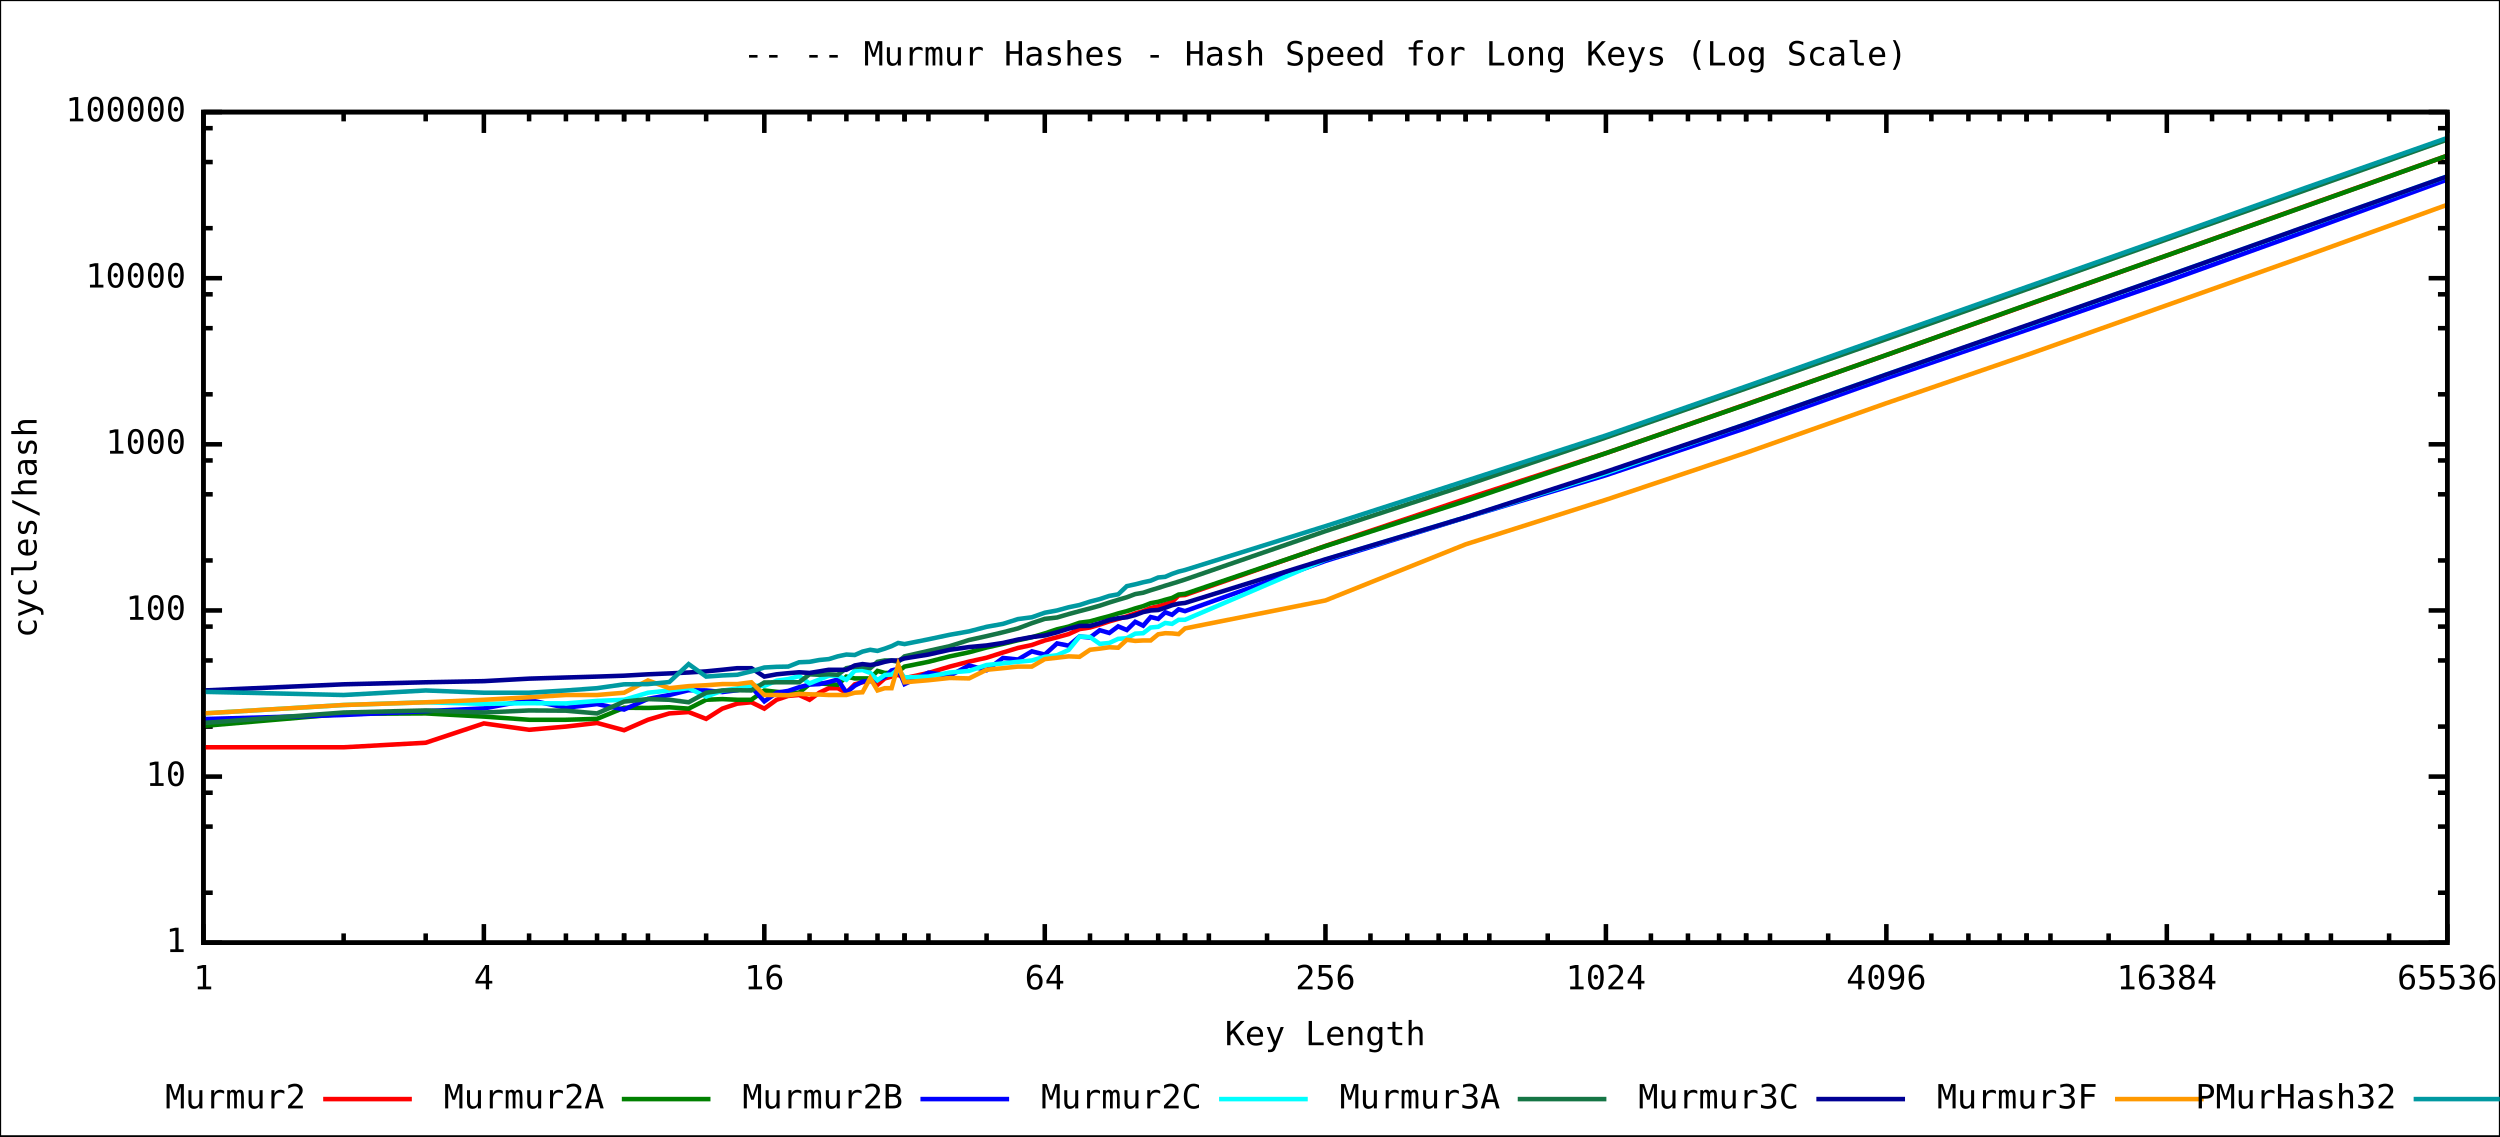
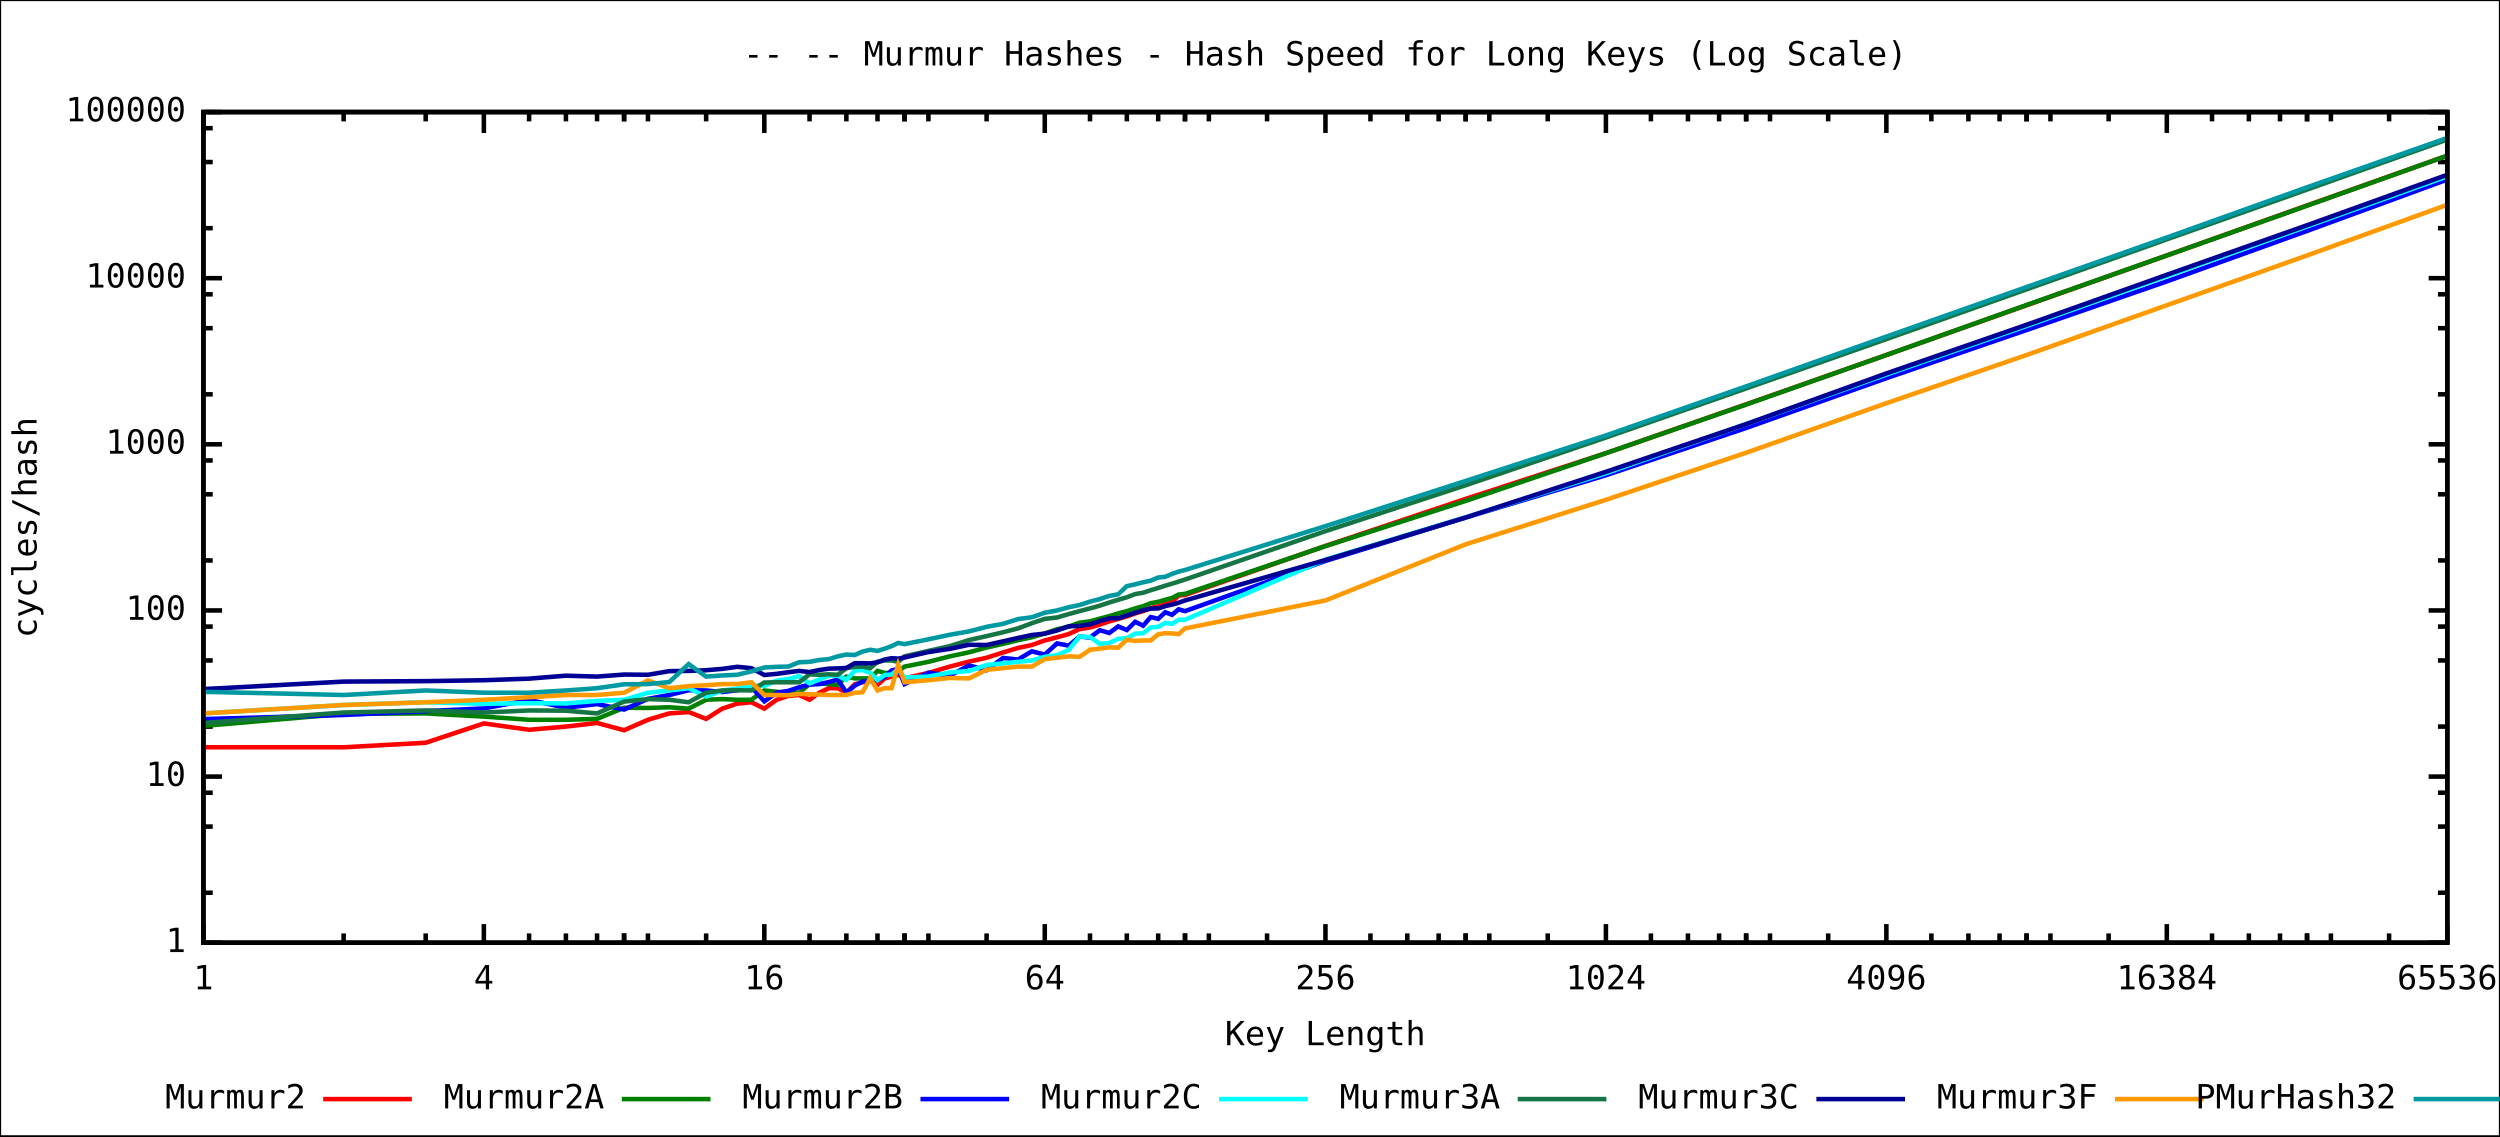
<svg xmlns="http://www.w3.org/2000/svg" xmlns:xlink="http://www.w3.org/1999/xlink" width="1100" height="500" viewBox="0 0 1100 500">
  <rect x="0" y="0" width="1100" height="500" fill="#ffffff" stroke="black" stroke-width="1" />
  <g id="gnuplot_canvas">
    <defs>
      <circle id="gpDot" r="0.5" stroke-width="0.5" />
      <path id="gpPt0" stroke-width="0.244" stroke="currentColor" d="M-1,0 h2 M0,-1 v2" />
      <path id="gpPt1" stroke-width="0.244" stroke="currentColor" d="M-1,-1 L1,1 M1,-1 L-1,1" />
      <path id="gpPt2" stroke-width="0.244" stroke="currentColor" d="M-1,0 L1,0 M0,-1 L0,1 M-1,-1 L1,1 M-1,1 L1,-1" />
      <rect id="gpPt3" stroke-width="0.244" stroke="currentColor" x="-1" y="-1" width="2" height="2" />
      <rect id="gpPt4" stroke-width="0.244" stroke="currentColor" fill="currentColor" x="-1" y="-1" width="2" height="2" />
      <circle id="gpPt5" stroke-width="0.244" stroke="currentColor" cx="0" cy="0" r="1" />
      <use xlink:href="#gpPt5" id="gpPt6" fill="currentColor" stroke="none" />
      <path id="gpPt7" stroke-width="0.244" stroke="currentColor" d="M0,-1.33 L-1.33,0.67 L1.33,0.67 z" />
      <use xlink:href="#gpPt7" id="gpPt8" fill="currentColor" stroke="none" />
      <use xlink:href="#gpPt7" id="gpPt9" stroke="currentColor" transform="rotate(180)" />
      <use xlink:href="#gpPt9" id="gpPt10" fill="currentColor" stroke="none" />
      <use xlink:href="#gpPt3" id="gpPt11" stroke="currentColor" transform="rotate(45)" />
      <use xlink:href="#gpPt11" id="gpPt12" fill="currentColor" stroke="none" />
    </defs>
    <g style="fill:none; color:white; stroke:black; stroke-width:2.00; stroke-linecap:butt; stroke-linejoin:miter">
</g>
    <g style="fill:none; color:black; stroke:currentColor; stroke-width:2.00; stroke-linecap:butt; stroke-linejoin:miter">
      <path stroke="black" d="M89.5,414.8 L97.7,414.8 M1076.8,414.8 L1068.6,414.8  h0.01" />
      <g transform="translate(81.8,418.9)" style="stroke:none; fill:black; font-family:mono; font-size:11.00pt; text-anchor:end">
        <text> 1</text>
      </g>
      <path stroke="black" d="M89.5,392.8 L93.6,392.8 M1076.8,392.8 L1072.7,392.8 M89.5,363.7 L93.6,363.7 M1076.8,363.7 L1072.7,363.7    M89.5,348.8 L93.6,348.8 M1076.8,348.8 L1072.7,348.8 M89.5,341.7 L97.7,341.7 M1076.8,341.7 L1068.6,341.7     h0.01" />
      <g transform="translate(81.8,345.8)" style="stroke:none; fill:black; font-family:mono; font-size:11.00pt; text-anchor:end">
        <text> 10</text>
      </g>
      <path stroke="black" d="M89.5,319.7 L93.6,319.7 M1076.8,319.7 L1072.7,319.7 M89.5,290.6 L93.6,290.6 M1076.8,290.6 L1072.7,290.6    M89.5,275.7 L93.6,275.7 M1076.8,275.7 L1072.7,275.7 M89.5,268.6 L97.7,268.6 M1076.8,268.6 L1068.6,268.6     h0.01" />
      <g transform="translate(81.8,272.7)" style="stroke:none; fill:black; font-family:mono; font-size:11.00pt; text-anchor:end">
        <text> 100</text>
      </g>
      <path stroke="black" d="M89.5,246.6 L93.6,246.6 M1076.8,246.6 L1072.7,246.6 M89.5,217.5 L93.6,217.5 M1076.8,217.5 L1072.7,217.5    M89.5,202.6 L93.6,202.6 M1076.8,202.6 L1072.7,202.6 M89.5,195.5 L97.7,195.5 M1076.8,195.5 L1068.6,195.5     h0.01" />
      <g transform="translate(81.8,199.6)" style="stroke:none; fill:black; font-family:mono; font-size:11.00pt; text-anchor:end">
        <text> 1000</text>
      </g>
      <path stroke="black" d="M89.5,173.5 L93.6,173.5 M1076.8,173.5 L1072.7,173.5 M89.5,144.4 L93.6,144.4 M1076.8,144.4 L1072.7,144.4    M89.5,129.5 L93.6,129.5 M1076.8,129.5 L1072.7,129.5 M89.5,122.4 L97.7,122.4 M1076.8,122.4 L1068.6,122.4     h0.01" />
      <g transform="translate(81.8,126.5)" style="stroke:none; fill:black; font-family:mono; font-size:11.00pt; text-anchor:end">
        <text> 10000</text>
      </g>
      <path stroke="black" d="M89.5,100.4 L93.6,100.4 M1076.8,100.4 L1072.7,100.4 M89.5,71.3 L93.6,71.3 M1076.8,71.3 L1072.7,71.3    M89.5,56.4 L93.6,56.4 M1076.8,56.4 L1072.7,56.4 M89.5,49.3 L97.7,49.3 M1076.8,49.3 L1068.6,49.3     h0.01" />
      <g transform="translate(81.8,53.4)" style="stroke:none; fill:black; font-family:mono; font-size:11.00pt; text-anchor:end">
        <text> 100000</text>
      </g>
      <path stroke="black" d="M89.5,414.8 L89.5,406.6 M89.5,49.3 L89.5,57.5  h0.01" />
      <g transform="translate(89.5,435.3)" style="stroke:none; fill:black; font-family:mono; font-size:11.00pt; text-anchor:middle">
        <text> 1</text>
      </g>
      <path stroke="black" d="M151.2,414.8 L151.2,410.7 M151.2,49.3 L151.2,53.4 M187.3,414.8 L187.3,410.7 M187.3,49.3 L187.3,53.4    M212.9,414.8 L212.9,410.7 M212.9,49.3 L212.9,53.4 M232.8,414.8 L232.8,410.7 M232.8,49.3 L232.8,53.4    M249.0,414.8 L249.0,410.7 M249.0,49.3 L249.0,53.4 M262.7,414.8 L262.7,410.7 M262.7,49.3 L262.7,53.4    M274.6,414.8 L274.6,410.7 M274.6,49.3 L274.6,53.4 M285.1,414.8 L285.1,410.7 M285.1,49.3 L285.1,53.4    M212.9,414.8 L212.9,406.6 M212.9,49.3 L212.9,57.5  h0.01" />
      <g transform="translate(212.9,435.3)" style="stroke:none; fill:black; font-family:mono; font-size:11.00pt; text-anchor:middle">
        <text> 4</text>
      </g>
      <path stroke="black" d="M274.6,414.8 L274.6,410.7 M274.6,49.3 L274.6,53.4 M310.7,414.8 L310.7,410.7 M310.7,49.3 L310.7,53.4    M336.3,414.8 L336.3,410.7 M336.3,49.3 L336.3,53.4 M356.2,414.8 L356.2,410.7 M356.2,49.3 L356.2,53.4    M372.4,414.8 L372.4,410.7 M372.4,49.3 L372.4,53.4 M386.1,414.8 L386.1,410.7 M386.1,49.3 L386.1,53.4    M398.0,414.8 L398.0,410.7 M398.0,49.3 L398.0,53.4 M408.5,414.8 L408.5,410.7 M408.5,49.3 L408.5,53.4    M336.3,414.8 L336.3,406.6 M336.3,49.3 L336.3,57.5  h0.01" />
      <g transform="translate(336.3,435.3)" style="stroke:none; fill:black; font-family:mono; font-size:11.00pt; text-anchor:middle">
        <text> 16</text>
      </g>
      <path stroke="black" d="M398.0,414.8 L398.0,410.7 M398.0,49.3 L398.0,53.4 M434.1,414.8 L434.1,410.7 M434.1,49.3 L434.1,53.4    M459.7,414.8 L459.7,410.7 M459.7,49.3 L459.7,53.4 M479.6,414.8 L479.6,410.7 M479.6,49.3 L479.6,53.4    M495.8,414.8 L495.8,410.7 M495.8,49.3 L495.8,53.4 M509.6,414.8 L509.6,410.7 M509.6,49.3 L509.6,53.4    M521.4,414.8 L521.4,410.7 M521.4,49.3 L521.4,53.4 M531.9,414.8 L531.9,410.7 M531.9,49.3 L531.9,53.4    M459.7,414.8 L459.7,406.6 M459.7,49.3 L459.7,57.5  h0.01" />
      <g transform="translate(459.7,435.3)" style="stroke:none; fill:black; font-family:mono; font-size:11.00pt; text-anchor:middle">
        <text> 64</text>
      </g>
      <path stroke="black" d="M521.4,414.8 L521.4,410.7 M521.4,49.3 L521.4,53.4 M557.5,414.8 L557.5,410.7 M557.5,49.3 L557.5,53.4    M583.2,414.8 L583.2,410.7 M583.2,49.3 L583.2,53.4 M603.0,414.8 L603.0,410.7 M603.0,49.3 L603.0,53.4    M619.2,414.8 L619.2,410.7 M619.2,49.3 L619.2,53.4 M633.0,414.8 L633.0,410.7 M633.0,49.3 L633.0,53.4    M644.9,414.8 L644.9,410.7 M644.9,49.3 L644.9,53.4 M655.3,414.8 L655.3,410.7 M655.3,49.3 L655.3,53.4    M583.2,414.8 L583.2,406.6 M583.2,49.3 L583.2,57.5  h0.01" />
      <g transform="translate(583.2,435.3)" style="stroke:none; fill:black; font-family:mono; font-size:11.00pt; text-anchor:middle">
        <text> 256</text>
      </g>
      <path stroke="black" d="M644.9,414.8 L644.9,410.7 M644.9,49.3 L644.9,53.4 M681.0,414.8 L681.0,410.7 M681.0,49.3 L681.0,53.4    M706.6,414.8 L706.6,410.7 M706.6,49.3 L706.6,53.4 M726.4,414.8 L726.4,410.7 M726.4,49.3 L726.4,53.4    M742.7,414.8 L742.7,410.7 M742.7,49.3 L742.7,53.4 M756.4,414.8 L756.4,410.7 M756.4,49.3 L756.4,53.4    M768.3,414.8 L768.3,410.7 M768.3,49.3 L768.3,53.4 M778.8,414.8 L778.8,410.7 M778.8,49.3 L778.8,53.4    M706.6,414.8 L706.6,406.6 M706.6,49.3 L706.6,57.5  h0.01" />
      <g transform="translate(706.6,435.3)" style="stroke:none; fill:black; font-family:mono; font-size:11.00pt; text-anchor:middle">
        <text> 1024</text>
      </g>
      <path stroke="black" d="M768.3,414.8 L768.3,410.7 M768.3,49.3 L768.3,53.4 M804.4,414.8 L804.4,410.7 M804.4,49.3 L804.4,53.4    M830.0,414.8 L830.0,410.7 M830.0,49.3 L830.0,53.4 M849.8,414.8 L849.8,410.7 M849.8,49.3 L849.8,53.4    M866.1,414.8 L866.1,410.7 M866.1,49.3 L866.1,53.4 M879.8,414.8 L879.8,410.7 M879.8,49.3 L879.8,53.4    M891.7,414.8 L891.7,410.7 M891.7,49.3 L891.7,53.4 M902.2,414.8 L902.2,410.7 M902.2,49.3 L902.2,53.4    M830.0,414.8 L830.0,406.6 M830.0,49.3 L830.0,57.5  h0.01" />
      <g transform="translate(830.0,435.3)" style="stroke:none; fill:black; font-family:mono; font-size:11.00pt; text-anchor:middle">
        <text> 4096</text>
      </g>
      <path stroke="black" d="M891.7,414.8 L891.7,410.7 M891.7,49.3 L891.7,53.4 M927.8,414.8 L927.8,410.7 M927.8,49.3 L927.8,53.4    M953.4,414.8 L953.4,410.7 M953.4,49.3 L953.4,53.4 M973.3,414.8 L973.3,410.7 M973.3,49.3 L973.3,53.4    M989.5,414.8 L989.5,410.7 M989.5,49.3 L989.5,53.4 M1003.2,414.8 L1003.2,410.7 M1003.2,49.3 L1003.2,53.4    M1015.1,414.8 L1015.1,410.7 M1015.1,49.3 L1015.1,53.4 M1025.6,414.8 L1025.6,410.7 M1025.6,49.3 L1025.6,53.4    M953.4,414.8 L953.4,406.6 M953.4,49.3 L953.4,57.5  h0.01" />
      <g transform="translate(953.4,435.3)" style="stroke:none; fill:black; font-family:mono; font-size:11.00pt; text-anchor:middle">
        <text> 16384</text>
      </g>
      <path stroke="black" d="M1015.1,414.8 L1015.1,410.7 M1015.1,49.3 L1015.1,53.4 M1051.2,414.8 L1051.2,410.7 M1051.2,49.3 L1051.2,53.4    M1076.8,414.8 L1076.8,410.7 M1076.8,49.3 L1076.8,53.4 M1076.8,414.8 L1076.8,406.6 M1076.8,49.3 L1076.8,57.5     h0.01" />
      <g transform="translate(1076.8,435.3)" style="stroke:none; fill:black; font-family:mono; font-size:11.00pt; text-anchor:middle">
        <text> 65536</text>
      </g>
      <path stroke="black" d="M89.5,49.3 L89.5,414.8 L1076.8,414.8 L1076.8,49.3 L89.5,49.3 Z  h0.01" />
      <g transform="translate(16.1,232.1) rotate(270)" style="stroke:none; fill:black; font-family:mono; font-size:11.00pt; text-anchor:middle">
        <text>cycles/hash</text>
      </g>
      <g transform="translate(583.1,459.9)" style="stroke:none; fill:black; font-family:mono; font-size:11.00pt; text-anchor:middle">
        <text>Key Length</text>
      </g>
      <g transform="translate(583.1,28.8)" style="stroke:none; fill:black; font-family:mono; font-size:11.00pt; text-anchor:middle">
        <text>
          <a href="Murmur_Hashes.short.svg">--</a>
          <a href="Murmur_Hashes.medium.svg">--</a> Murmur Hashes - Hash Speed for Long Keys (Log Scale)</text>
      </g>
    </g>
    <g id="Murmur2">
      <g style="fill:none; color:red; stroke:currentColor; stroke-width:2.00; stroke-linecap:butt; stroke-linejoin:miter">
        <g visibility="visible">
          <g transform="translate(134.5,487.7)" style="stroke:none; fill:black; font-family:mono; font-size:11.00pt; text-anchor:end">
            <text>Murmur2</text>
          </g>
          <path d="M142.2,483.6 L181.2,483.6  h0.01" />
        </g>
        <path d="M89.5,328.8 L151.2,328.8 L187.3,326.8 L212.9,318.3 L232.8,321.1 L249.0,319.7 L262.7,318.1 L274.6,321.3    L285.1,316.7 L294.5,313.9 L303.0,313.3 L310.7,316.3 L317.8,311.8 L324.4,309.6 L330.6,309.0 L336.3,311.8    L341.7,307.9 L346.8,306.2 L351.6,305.8 L356.2,307.9 L360.5,304.8 L364.7,302.8 L368.6,302.8 L372.4,304.8    L376.1,301.1 L379.5,300.2 L382.9,299.3 L386.1,301.3 L389.3,298.5 L392.3,297.7 L395.2,296.9 L398.0,298.4    L408.5,296.1 L417.9,293.3 L426.4,291.1 L434.1,289.4 L441.3,287.1 L447.9,285.1 L454.0,283.8 L459.7,281.8    L465.1,280.4 L470.2,279.0 L475.0,276.8 L479.6,276.1 L483.9,274.8 L488.1,273.4 L492.0,272.3 L495.8,271.2    L499.5,269.9 L503.0,268.9 L506.3,267.5 L509.6,266.8 L512.7,265.8 L515.7,264.9 L518.6,262.0 L521.4,261.8    L583.2,240.2 L644.9,219.5 L706.6,199.4 L768.3,177.9 L830.0,156.2 L891.7,134.3 L953.4,112.4 L1015.1,90.4    L1076.8,68.5  h0.01" />
      </g>
    </g>
    <g id="Murmur2A">
      <g style="fill:none; color:green; stroke:currentColor; stroke-width:2.00; stroke-linecap:butt; stroke-linejoin:miter">
        <g visibility="visible">
          <g transform="translate(265.9,487.7)" style="stroke:none; fill:black; font-family:mono; font-size:11.00pt; text-anchor:end">
            <text>Murmur2A</text>
          </g>
          <path d="M273.6,483.6 L312.6,483.6  h0.01" />
        </g>
        <path d="M89.5,319.4 L151.2,314.1 L187.3,313.9 L212.9,315.3 L232.8,316.7 L249.0,316.7 L262.7,316.3 L274.6,311.4    L285.1,311.5 L294.5,311.2 L303.0,311.8 L310.7,307.9 L317.8,307.6 L324.4,307.9 L330.6,307.9 L336.3,303.8    L341.7,304.4 L346.8,304.8 L351.6,304.8 L356.2,301.0 L360.5,300.7 L364.7,301.0 L368.6,301.3 L372.4,297.7    L376.1,298.5 L379.5,298.5 L382.9,298.5 L386.1,295.2 L389.3,296.1 L392.3,296.1 L395.2,295.5 L398.0,293.3    L408.5,291.2 L417.9,288.8 L426.4,287.0 L434.1,284.9 L441.3,283.3 L447.9,281.7 L454.0,280.4 L459.7,278.7    L465.1,276.9 L470.2,275.7 L475.0,274.0 L479.6,273.4 L483.9,272.2 L488.1,271.1 L492.0,269.9 L495.8,268.9    L499.5,267.7 L503.0,266.7 L506.3,265.4 L509.6,264.8 L512.7,263.9 L515.7,263.1 L518.6,261.6 L521.4,261.3    L583.2,240.3 L644.9,220.4 L706.6,199.4 L768.3,178.0 L830.0,156.2 L891.7,134.2 L953.4,112.4 L1015.1,90.5    L1076.8,68.5  h0.01" />
      </g>
    </g>
    <g id="Murmur2B">
      <g style="fill:none; color:blue; stroke:currentColor; stroke-width:2.00; stroke-linecap:butt; stroke-linejoin:miter">
        <g visibility="visible">
          <g transform="translate(397.3,487.7)" style="stroke:none; fill:black; font-family:mono; font-size:11.00pt; text-anchor:end">
            <text>Murmur2B</text>
          </g>
          <path d="M405.0,483.6 L444.0,483.6  h0.01" />
        </g>
        <path d="M89.5,316.4 L151.2,314.6 L187.3,312.9 L212.9,311.7 L232.8,308.0 L249.0,311.4 L262.7,309.8 L274.6,312.2    L285.1,307.5 L294.5,305.8 L303.0,303.7 L310.7,303.8 L317.8,304.5 L324.4,303.7 L330.6,302.3 L336.3,308.6    L341.7,304.8 L346.8,304.0 L351.6,302.4 L356.2,301.2 L360.5,301.0 L364.7,300.1 L368.6,299.0 L372.4,304.7    L376.1,301.7 L379.5,299.9 L382.9,299.7 L386.1,299.2 L389.3,297.9 L392.3,295.0 L395.2,294.3 L398.0,301.0    L408.5,296.0 L417.9,297.3 L426.4,292.8 L434.1,294.9 L441.3,289.5 L447.9,290.2 L454.0,286.6 L459.7,288.0    L465.1,283.1 L470.2,284.1 L475.0,280.1 L479.6,280.5 L483.9,277.3 L488.1,278.5 L492.0,275.6 L495.8,277.2    L499.5,273.6 L503.0,275.3 L506.3,271.5 L509.6,272.3 L512.7,269.4 L515.7,270.5 L518.6,268.1 L521.4,268.9    L583.2,246.8 L644.9,227.7 L706.6,209.1 L768.3,188.3 L830.0,166.4 L891.7,145.2 L953.4,123.8 L1015.1,101.6    L1076.8,79.0  h0.01" />
      </g>
    </g>
    <g id="Murmur2C">
      <g style="fill:none; color:cyan; stroke:currentColor; stroke-width:2.00; stroke-linecap:butt; stroke-linejoin:miter">
        <g visibility="visible">
          <g transform="translate(528.7,487.7)" style="stroke:none; fill:black; font-family:mono; font-size:11.00pt; text-anchor:end">
            <text>Murmur2C</text>
          </g>
          <path d="M536.4,483.6 L575.4,483.6  h0.01" />
        </g>
        <path d="M89.5,313.9 L151.2,310.2 L187.3,309.0 L212.9,309.7 L232.8,309.4 L249.0,309.5 L262.7,308.4 L274.6,307.9    L285.1,304.8 L294.5,303.8 L303.0,302.8 L310.7,306.5 L317.8,303.9 L324.4,302.9 L330.6,301.7 L336.3,301.8    L341.7,299.5 L346.8,298.8 L351.6,297.5 L356.2,300.7 L360.5,299.0 L364.7,297.3 L368.6,297.3 L372.4,299.1    L376.1,295.1 L379.5,294.8 L382.9,296.1 L386.1,299.3 L389.3,297.0 L392.3,296.8 L395.2,294.5 L398.0,298.1    L408.5,297.7 L417.9,295.9 L426.4,295.2 L434.1,292.6 L441.3,291.9 L447.9,291.2 L454.0,290.6 L459.7,289.0    L465.1,288.3 L470.2,286.0 L475.0,280.1 L479.6,280.3 L483.9,283.3 L488.1,282.9 L492.0,281.1 L495.8,280.8    L499.5,278.8 L503.0,278.6 L506.3,276.1 L509.6,275.8 L512.7,274.1 L515.7,274.5 L518.6,272.7 L521.4,272.7    L583.2,246.2 L644.9,227.6 L706.6,208.2 L768.3,186.6 L830.0,164.8 L891.7,143.4 L953.4,121.5 L1015.1,99.6    L1076.8,77.6  h0.01" />
      </g>
    </g>
    <g id="Murmur3A">
      <g style="fill:none; color:#157545; stroke:currentColor; stroke-width:2.00; stroke-linecap:butt; stroke-linejoin:miter">
        <g visibility="visible">
          <g transform="translate(660.1,487.7)" style="stroke:none; fill:black; font-family:mono; font-size:11.00pt; text-anchor:end">
            <text>Murmur3A</text>
          </g>
          <path d="M667.8,483.6 L706.8,483.6  h0.01" />
        </g>
        <path d="M89.5,318.1 L151.2,313.5 L187.3,312.6 L212.9,313.5 L232.8,312.6 L249.0,312.7 L262.7,313.9 L274.6,308.7    L285.1,307.6 L294.5,307.9 L303.0,309.0 L310.7,304.8 L317.8,303.8 L324.4,303.7 L330.6,303.8 L336.3,300.3    L341.7,300.2 L346.8,300.2 L351.6,300.2 L356.2,296.7 L360.5,296.9 L364.7,296.7 L368.6,296.9 L372.4,294.0    L376.1,293.4 L379.5,293.3 L382.9,294.0 L386.1,291.2 L389.3,290.6 L392.3,290.6 L395.2,291.2 L398.0,288.8    L408.5,286.4 L417.9,284.3 L426.4,281.6 L434.1,279.9 L441.3,278.2 L447.9,276.5 L454.0,274.2 L459.7,272.3    L465.1,271.7 L470.2,270.2 L475.0,268.9 L479.6,267.7 L483.9,266.5 L488.1,265.1 L492.0,263.9 L495.8,262.8    L499.5,261.4 L503.0,260.8 L506.3,259.7 L509.6,258.7 L512.7,257.7 L515.7,256.8 L518.6,255.9 L521.4,255.0    L583.2,233.7 L644.9,213.5 L706.6,192.5 L768.3,170.9 L830.0,149.2 L891.7,127.3 L953.4,105.3 L1015.1,83.4    L1076.8,61.4  h0.01" />
      </g>
    </g>
    <g id="Murmur3C">
      <g style="fill:none; color:#000094; stroke:currentColor; stroke-width:2.00; stroke-linecap:butt; stroke-linejoin:miter">
        <g visibility="visible">
          <g transform="translate(791.5,487.7)" style="stroke:none; fill:black; font-family:mono; font-size:11.00pt; text-anchor:end">
            <text>Murmur3C</text>
          </g>
          <path d="M799.2,483.6 L838.2,483.6  h0.01" />
        </g>
-         <path d="M89.5,303.8 L151.2,301.1 L187.3,300.2 L212.9,299.7 L232.8,298.6 L249.0,298.1 L262.7,297.7 L274.6,297.3    L285.1,296.7 L294.5,296.3 L303.0,295.9 L310.7,295.4 L317.8,294.7 L324.4,294.0 L330.6,294.0 L336.3,297.7    L341.7,296.7 L346.8,296.2 L351.6,295.8 L356.2,296.1 L360.5,295.4 L364.7,294.7 L368.6,294.7 L372.4,294.7    L376.1,292.8 L379.5,292.2 L382.9,292.6 L386.1,292.1 L389.3,291.2 L392.3,290.6 L395.2,290.6 L398.0,289.7    L408.5,288.0 L417.9,285.9 L426.4,284.7 L434.1,284.0 L441.3,282.9 L447.9,281.4 L454.0,280.3 L459.7,279.6    L465.1,278.2 L470.2,276.6 L475.0,275.4 L479.6,275.4 L483.9,274.2 L488.1,272.8 L492.0,272.0 L495.8,271.6    L499.5,270.6 L503.0,269.3 L506.3,268.6 L509.6,268.4 L512.7,267.4 L515.7,266.3 L518.6,265.6 L521.4,265.3    L583.2,246.1 L644.9,227.6 L706.6,207.6 L768.3,186.6 L830.0,164.8 L891.7,143.2 L953.4,121.5 L1015.1,99.5    L1076.8,77.6  h0.01" />
+         <path d="M89.5,303.2 L151.2,299.9 L187.3,299.7 L212.9,299.3 L232.8,298.6 L249.0,297.3 L262.7,297.7 L274.6,296.8    L285.1,296.9 L294.5,295.3 L303.0,295.2 L310.7,294.9 L317.8,294.3 L324.4,293.4 L330.6,294.0 L336.3,297.0    L341.7,296.5 L346.8,295.8 L351.6,295.2 L356.2,295.7 L360.5,294.8 L364.7,294.2 L368.6,294.1 L372.4,293.9    L376.1,291.8 L379.5,291.8 L382.9,291.9 L386.1,291.4 L389.3,290.2 L392.3,289.6 L395.2,289.8 L398.0,289.3    L408.5,286.9 L417.9,285.5 L426.4,283.7 L434.1,283.8 L441.3,282.2 L447.9,280.7 L454.0,279.4 L459.7,278.8    L465.1,277.4 L470.2,275.6 L475.0,275.4 L479.6,274.7 L483.9,273.3 L488.1,272.1 L492.0,272.0 L495.8,270.8    L499.5,269.6 L503.0,268.5 L506.3,267.8 L509.6,267.7 L512.7,266.7 L515.7,266.0 L518.6,265.2 L521.4,264.2    L583.2,246.4 L644.9,227.7 L706.6,207.6 L768.3,186.6 L830.0,164.3 L891.7,142.9 L953.4,120.9 L1015.1,99.1    L1076.8,76.9  h0.01" />
      </g>
    </g>
    <g id="Murmur3F">
      <g style="fill:none; color:#FF9900; stroke:currentColor; stroke-width:2.00; stroke-linecap:butt; stroke-linejoin:miter">
        <g visibility="visible">
          <g transform="translate(922.9,487.7)" style="stroke:none; fill:black; font-family:mono; font-size:11.00pt; text-anchor:end">
            <text>Murmur3F</text>
          </g>
          <path d="M930.6,483.6 L969.6,483.6  h0.01" />
        </g>
        <path d="M89.5,313.9 L151.2,310.2 L187.3,309.0 L212.9,307.9 L232.8,306.8 L249.0,305.8 L262.7,305.8 L274.6,304.8    L285.1,299.4 L294.5,302.8 L303.0,301.9 L310.7,301.5 L317.8,301.0 L324.4,301.0 L330.6,300.2 L336.3,305.8    L341.7,305.8 L346.8,305.9 L351.6,305.3 L356.2,305.5 L360.5,305.6 L364.7,305.8 L368.6,305.8 L372.4,305.8    L376.1,304.8 L379.5,304.6 L382.9,298.4 L386.1,303.8 L389.3,302.8 L392.3,302.8 L395.2,292.5 L398.0,300.2    L408.5,299.3 L417.9,298.3 L426.4,298.5 L434.1,294.7 L441.3,294.0 L447.9,293.3 L454.0,293.3 L459.7,290.0    L465.1,289.4 L470.2,288.8 L475.0,289.0 L479.6,285.9 L483.9,285.4 L488.1,284.8 L492.0,285.0 L495.8,281.5    L499.5,282.0 L503.0,281.8 L506.3,281.8 L509.6,279.1 L512.7,278.6 L515.7,278.7 L518.6,279.0 L521.4,276.5    L583.2,264.2 L644.9,239.5 L706.6,219.9 L768.3,199.2 L830.0,177.4 L891.7,156.2 L953.4,134.3 L1015.1,112.4    L1076.8,90.1  h0.01" />
      </g>
    </g>
    <g id="PMurHash32">
      <g style="fill:none; color:#0099A1; stroke:currentColor; stroke-width:2.00; stroke-linecap:butt; stroke-linejoin:miter">
        <g visibility="visible">
          <g transform="translate(1054.3,487.7)" style="stroke:none; fill:black; font-family:mono; font-size:11.00pt; text-anchor:end">
            <text>PMurHash32</text>
          </g>
          <path d="M1062.0,483.6 L1099.9,483.6  h0.01" />
        </g>
        <path d="M89.5,304.4 L151.2,305.8 L187.3,303.8 L212.9,304.8 L232.8,304.8 L249.0,303.8 L262.7,302.8 L274.6,301.1    L285.1,301.0 L294.5,300.1 L303.0,292.2 L310.7,297.7 L317.8,297.2 L324.4,296.9 L330.6,295.4 L336.3,293.7    L341.7,293.4 L346.8,293.3 L351.6,291.4 L356.2,291.2 L360.5,290.4 L364.7,290.0 L368.6,288.8 L372.4,288.0    L376.1,288.2 L379.5,286.7 L382.9,285.9 L386.1,286.4 L389.3,285.4 L392.3,284.3 L395.2,282.9 L398.0,283.4    L408.5,281.3 L417.9,279.3 L426.4,277.8 L434.1,275.8 L441.3,274.5 L447.9,272.4 L454.0,271.6 L459.7,269.6    L465.1,268.6 L470.2,267.2 L475.0,266.2 L479.6,264.7 L483.9,263.6 L488.1,262.2 L492.0,261.5 L495.8,257.9    L499.5,257.1 L503.0,256.2 L506.3,255.5 L509.6,254.1 L512.7,253.8 L515.7,252.5 L518.6,251.5 L521.4,250.8    L583.2,231.5 L644.9,211.6 L706.6,191.6 L768.3,170.0 L830.0,148.1 L891.7,126.3 L953.4,104.5 L1015.1,82.4    L1076.8,60.7  h0.01" />
      </g>
    </g>
    <g style="fill:none; color:black; stroke:currentColor; stroke-width:2.00; stroke-linecap:butt; stroke-linejoin:miter">
      <path stroke="black" d="M89.5,49.3 L89.5,414.8 L1076.8,414.8 L1076.8,49.3 L89.5,49.3 Z  h0.01" />
    </g>
  </g>
  <text id="coord_text" text-anchor="start" pointer-events="none" font-size="12" font-family="Arial" visibility="hidden"> </text>
</svg>
